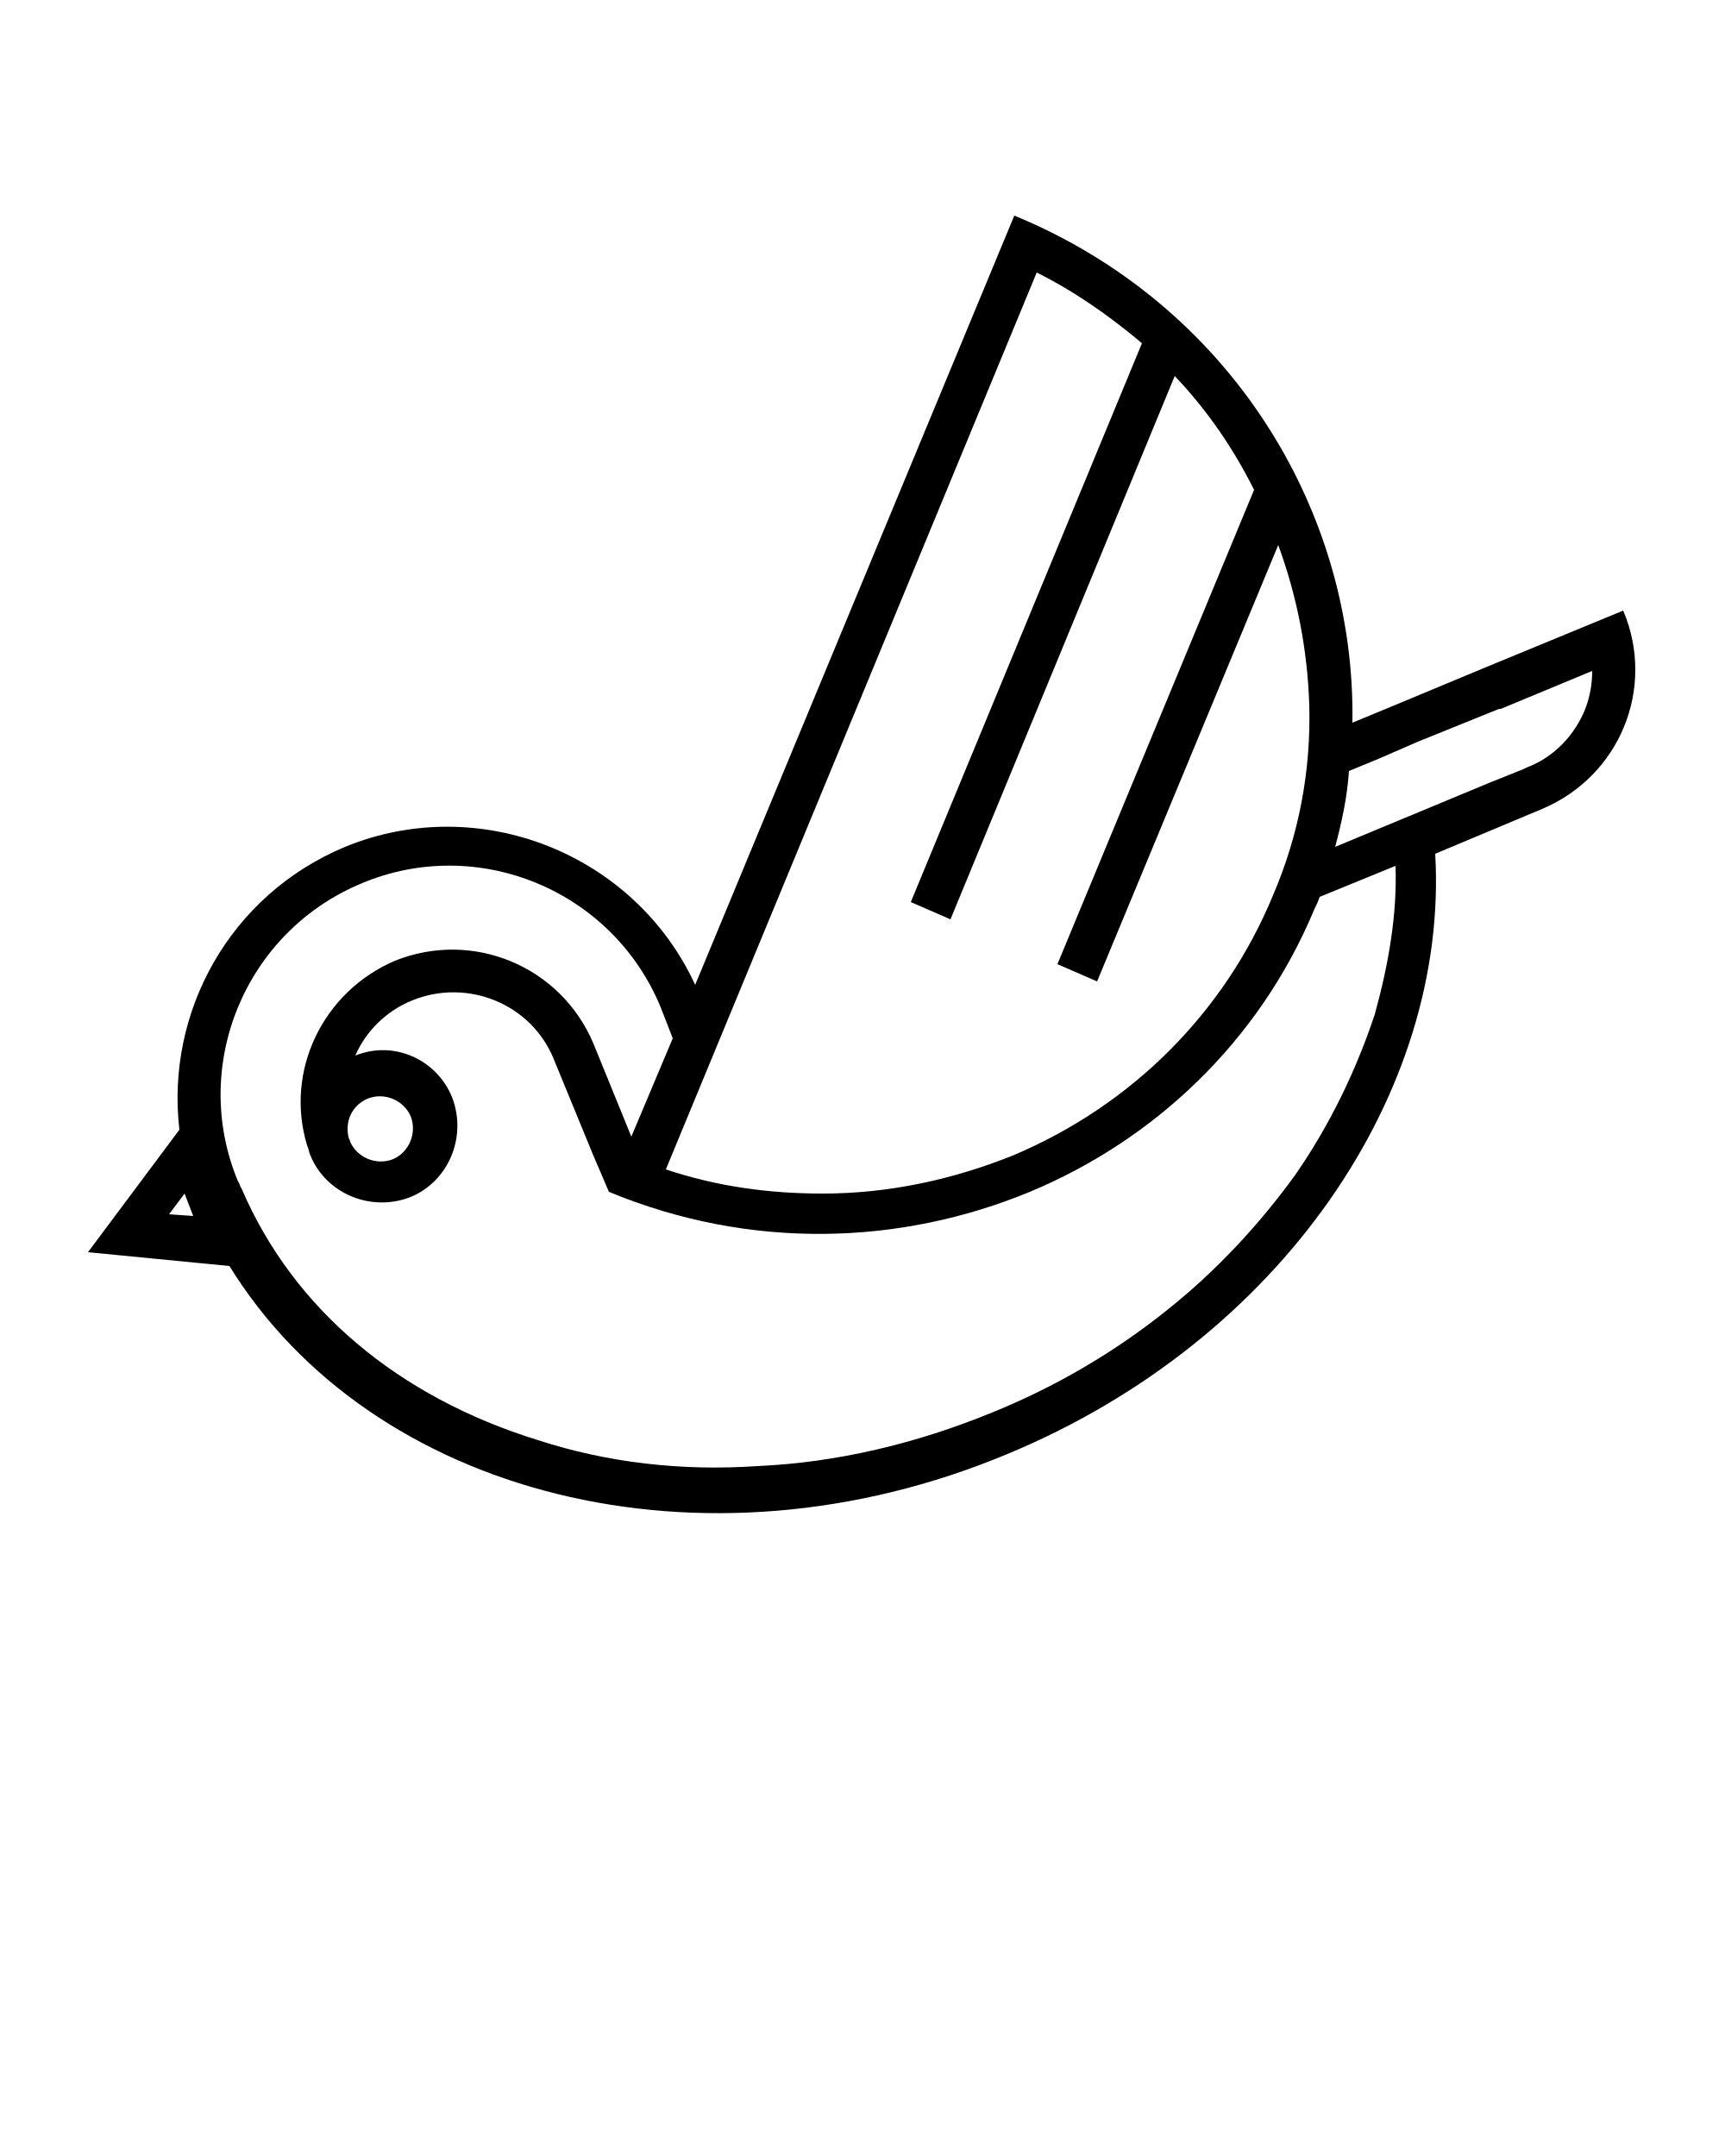
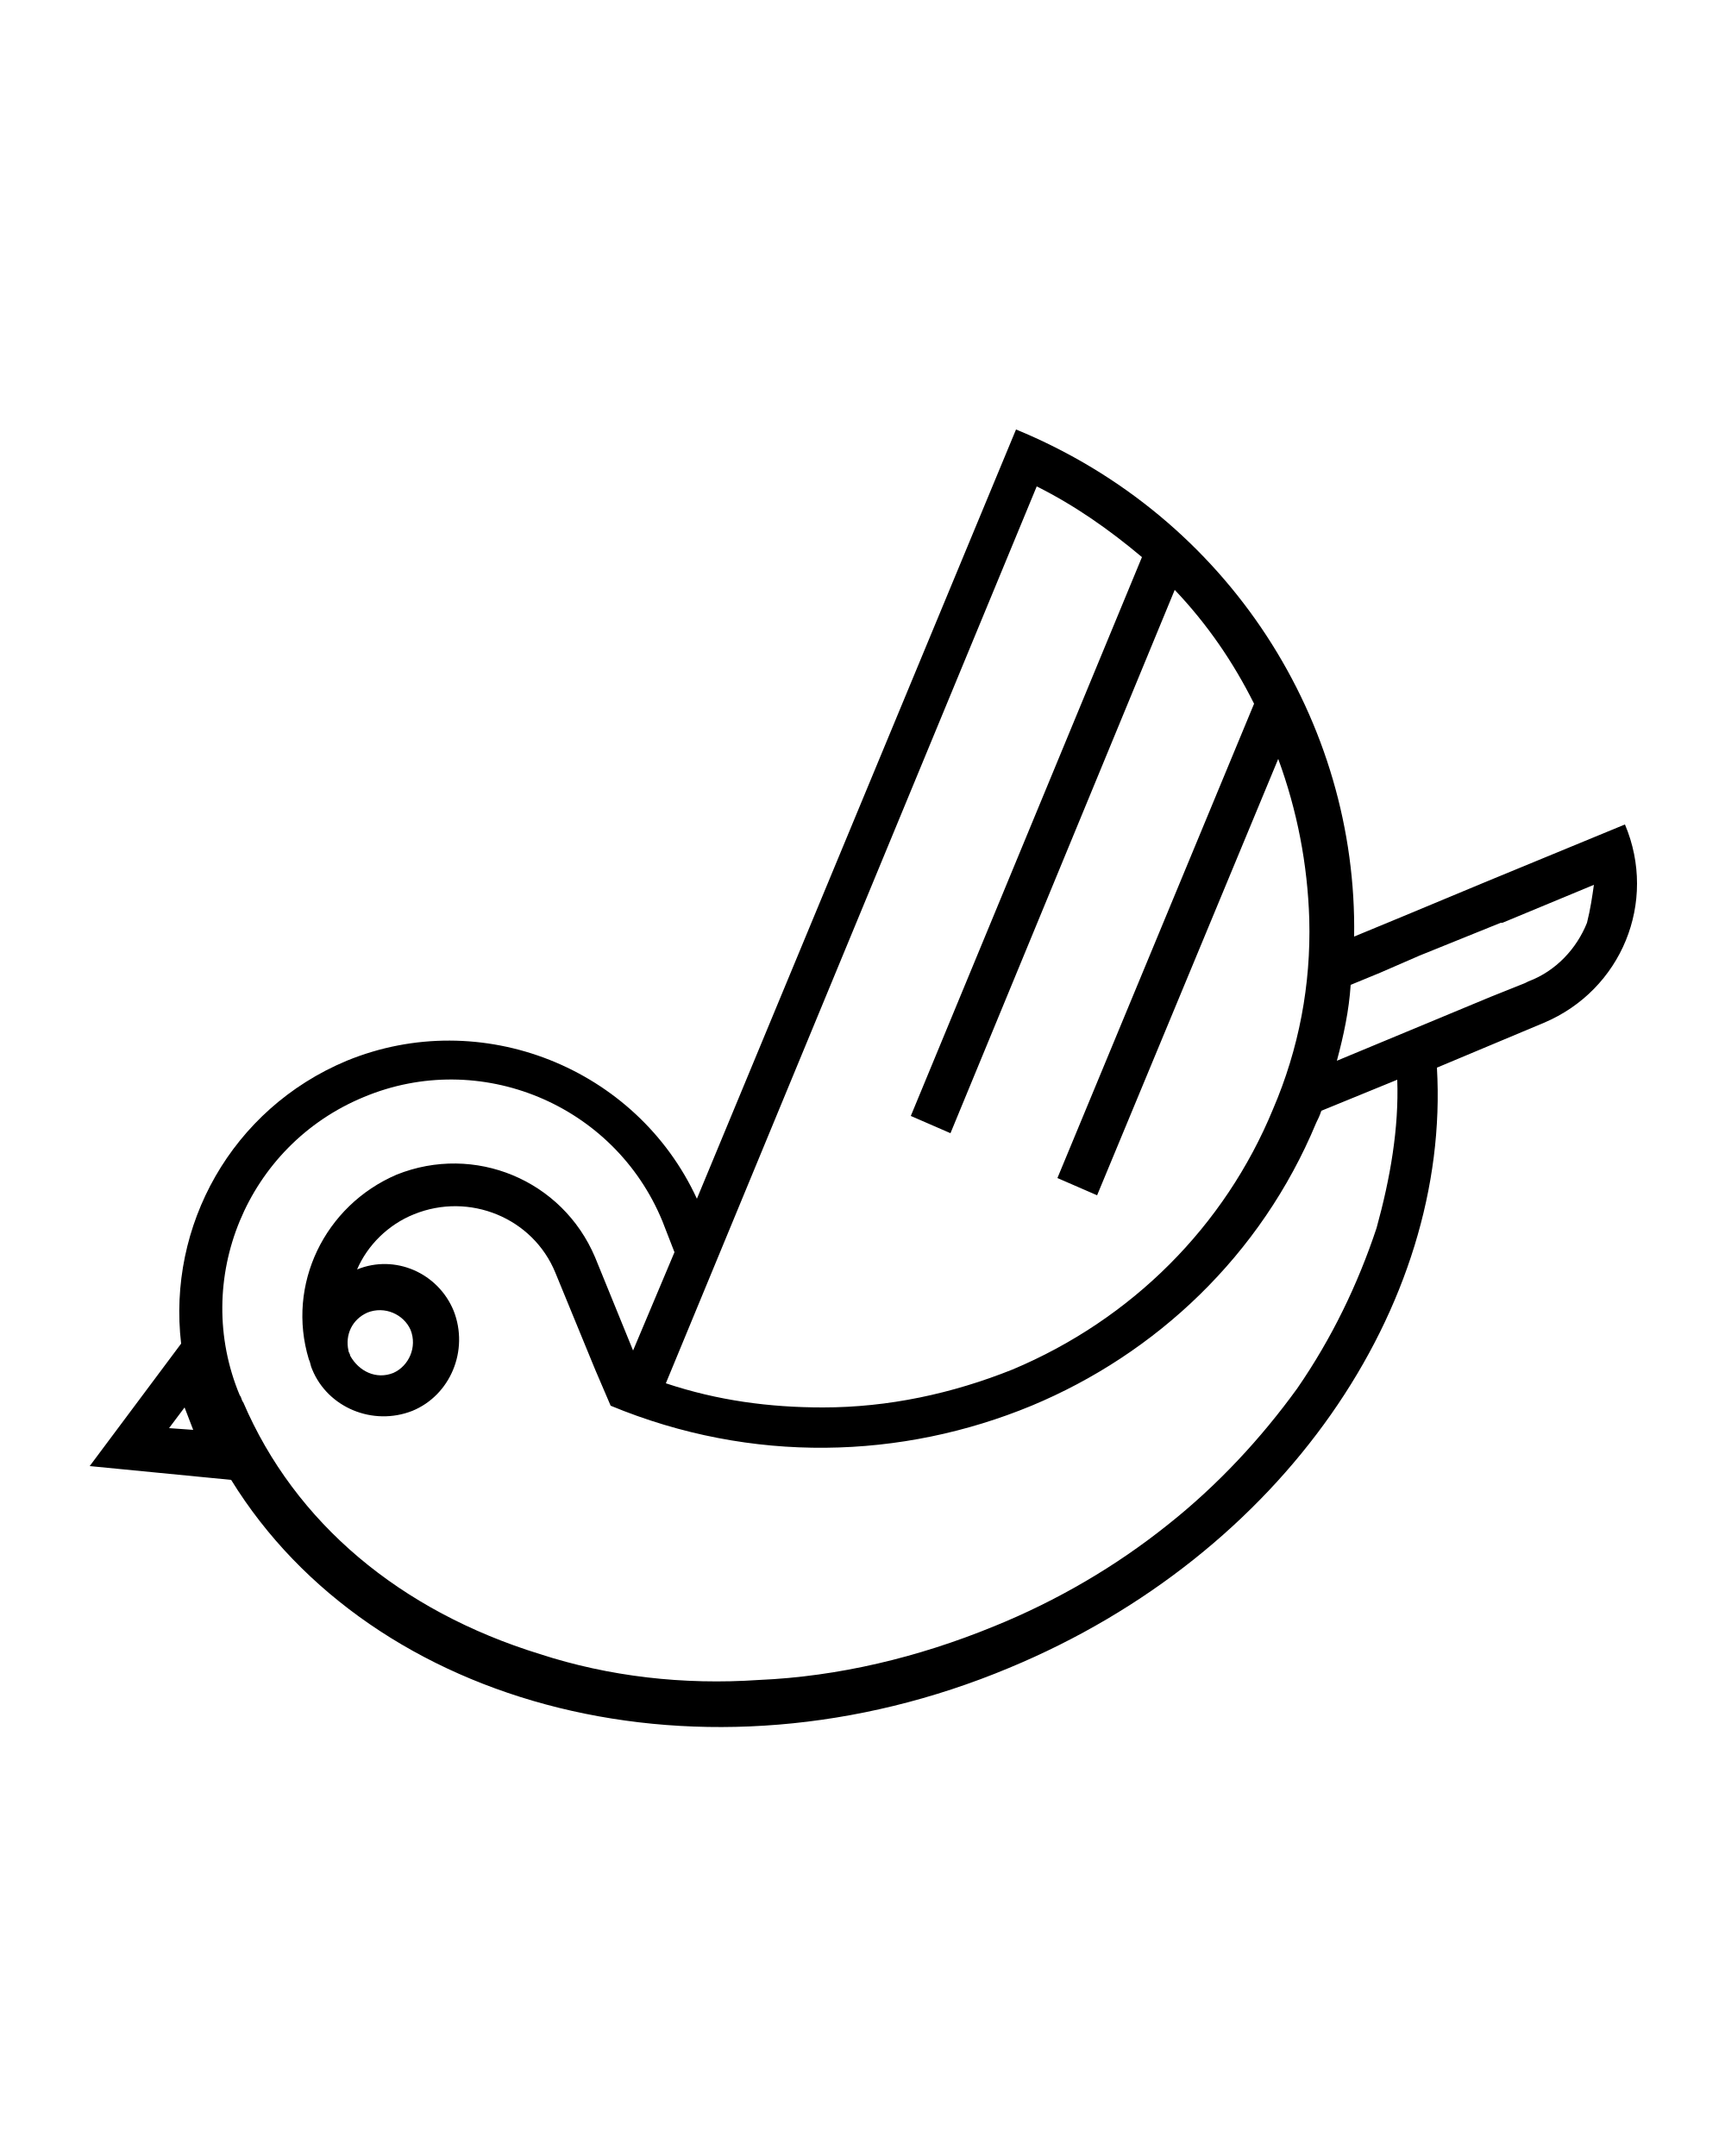
- <svg xmlns="http://www.w3.org/2000/svg" version="1.1" id="Layer_1" x="0px" y="0px" viewBox="-255 334 100 125" style="enable-background:new -255 334 100 125;" xml:space="preserve">
-   <path d="M-168.9,372.7L-168.9,372.7l-4.8,2c0,0,0,0,0,0l-2.9,1.2c0.2-12.4-7.2-24.3-19.6-29.4l-18.5,44.6c-3.5-7.6-12.5-11.2-20.3-8  c-6.7,2.8-10.4,9.6-9.6,16.4l-5.3,7.1l8.2,0.8c8.2,13.3,27.4,18.3,45.1,10.9c15.9-6.6,25.6-21,24.8-34.8l6.2-2.6v0  c4.5-1.9,6.6-7,4.7-11.5L-168.9,372.7z M-188.8,353.9l-13.4,32.4l2.3,1l13-31.5c1.9,2,3.4,4.2,4.6,6.6l-11.4,27.5l2.3,1l10.5-25.3  c1.1,3,1.7,6.1,1.8,9.3c0.1,3.8-0.6,7.5-2.1,11c-2.8,6.8-8.2,12.2-15.1,15.1c-3.5,1.4-7.2,2.2-11,2.2c-3.1,0-6.1-0.4-9.1-1.4  l21.5-52C-192.7,350.9-190.7,352.3-188.8,353.9z M-176.6,377.2c0,0,0,0.1,0,0.1C-176.6,377.3-176.6,377.3-176.6,377.2z   M-176.7,377.9c0,0.2,0,0.4-0.1,0.7C-176.7,378.4-176.7,378.2-176.7,377.9z M-245.2,404.4l0.9-1.2l0.5,1.3L-245.2,404.4z   M-179.9,402.1c-2.1,2.9-4.6,5.6-7.5,7.9c-3,2.4-6.4,4.4-10.1,5.9c-4.4,1.8-9,2.9-13.6,3.1c-4.4,0.3-8.7-0.2-12.7-1.5  c-8.1-2.5-14.2-7.6-17.2-14.6l0,0l0,0c-0.1-0.1-0.1-0.3-0.2-0.4c-2.8-6.7,0.4-14.5,7.2-17.3c6.7-2.8,14.5,0.4,17.3,7.2l0.7,1.8  l-2.4,5.7l0,0l-2.2-5.4c-1.9-4.5-7-6.6-11.5-4.8c-4.2,1.8-6.4,6.4-5.1,10.7c0.1,0.2,0.1,0.4,0.2,0.6c0.9,2.2,3.5,3.3,5.8,2.4  c2.2-0.9,3.3-3.5,2.4-5.8c-0.9-2.2-3.4-3.3-5.6-2.4c0.6-1.4,1.8-2.6,3.3-3.2c3.2-1.3,6.9,0.2,8.2,3.4l2.3,5.6h0l0.9,2.1l0,0l0,0  c8.2,3.4,16.9,3.1,24.4,0c7.2-3,13.3-8.7,16.5-16.4c0.1-0.2,0.2-0.4,0.3-0.7l4.4-1.8c0.1,2.8-0.4,5.7-1.2,8.6  C-176.4,396.1-177.9,399.2-179.9,402.1z M-234.7,400.2c0-0.1-0.1-0.2-0.1-0.3c-0.2-0.9,0.2-1.8,1.1-2.2c1-0.4,2.1,0.1,2.5,1  c0.4,1-0.1,2.1-1,2.5C-233.2,401.6-234.3,401.1-234.7,400.2L-234.7,400.2z M-163.1,375.1c-0.6,1.5-1.8,2.8-3.4,3.4l-0.2,0.1l-2,0.8  l0,0l-8.9,3.7c0.4-1.5,0.7-2.9,0.8-4.4l1.7-0.7l0,0l2.3-1l4.7-1.9l0.1,0l5.3-2.2C-162.7,373.6-162.8,374.3-163.1,375.1z" />
+ <svg xmlns="http://www.w3.org/2000/svg" version="1.1" id="EL:_Ellustrator_File" x="0px" y="0px" viewBox="-658 363.4 100 125" style="enable-background:new -658 363.4 100 125;" xml:space="preserve">
+   <g id="ART:_Bird">
+     <path id="birdpaths" d="M-571.8,414.5L-571.8,414.5l-4.8,2l0,0l-2.9,1.2c0.2-12.4-7.2-24.3-19.6-29.4l-18.5,44.6   c-3.5-7.6-12.5-11.2-20.3-8c-6.7,2.8-10.4,9.6-9.6,16.4l-5.3,7.1l8.2,0.8c8.2,13.3,27.4,18.3,45.1,10.9c15.9-6.6,25.6-21,24.8-34.8   l6.2-2.6l0,0c4.5-1.9,6.6-7,4.7-11.5L-571.8,414.5z M-591.8,395.7l-13.4,32.4l2.3,1l13-31.5c1.9,2,3.4,4.2,4.6,6.6l-11.4,27.5   l2.3,1l10.5-25.3c1.1,3,1.7,6.1,1.8,9.3c0.1,3.8-0.6,7.5-2.1,11c-2.8,6.8-8.2,12.2-15.1,15.1c-3.5,1.4-7.2,2.2-11,2.2   c-3.1,0-6.1-0.4-9.1-1.4l21.5-52C-595.7,392.7-593.7,394.1-591.8,395.7z M-579.5,419v0.1C-579.5,419.1-579.5,419.1-579.5,419z    M-579.7,419.7c0,0.2,0,0.4-0.1,0.7C-579.7,420.2-579.7,420-579.7,419.7z M-648.2,446.2l0.9-1.2l0.5,1.3L-648.2,446.2z    M-582.8,443.9c-2.1,2.9-4.6,5.6-7.5,7.9c-3,2.4-6.4,4.4-10.1,5.9c-4.4,1.8-9,2.9-13.6,3.1c-4.4,0.3-8.7-0.2-12.7-1.5   c-8.1-2.5-14.2-7.6-17.2-14.6l0,0l0,0c-0.1-0.1-0.1-0.3-0.2-0.4c-2.8-6.7,0.4-14.5,7.2-17.3c6.7-2.8,14.5,0.4,17.3,7.2l0.7,1.8   l-2.4,5.7l0,0l-2.2-5.4c-1.9-4.5-7-6.6-11.5-4.8c-4.2,1.8-6.4,6.4-5.1,10.7c0.1,0.2,0.1,0.4,0.2,0.6c0.9,2.2,3.5,3.3,5.8,2.4   c2.2-0.9,3.3-3.5,2.4-5.8c-0.9-2.2-3.4-3.3-5.6-2.4c0.6-1.4,1.8-2.6,3.3-3.2c3.2-1.3,6.9,0.2,8.2,3.4l2.3,5.6l0,0l0.9,2.1l0,0l0,0   c8.2,3.4,16.9,3.1,24.4,0c7.2-3,13.3-8.7,16.5-16.4c0.1-0.2,0.2-0.4,0.3-0.7l4.4-1.8c0.1,2.8-0.4,5.7-1.2,8.6   C-579.3,437.9-580.8,441-582.8,443.9z M-637.7,442c0-0.1-0.1-0.2-0.1-0.3c-0.2-0.9,0.2-1.8,1.1-2.2c1-0.4,2.1,0.1,2.5,1   c0.4,1-0.1,2.1-1,2.5C-636.2,443.4-637.2,442.9-637.7,442L-637.7,442z M-566,416.9c-0.6,1.5-1.8,2.8-3.4,3.4l-0.2,0.1l-2,0.8l0,0   l-8.9,3.7c0.4-1.5,0.7-2.9,0.8-4.4l1.7-0.7l0,0l2.3-1l4.7-1.9h0.1l5.3-2.2C-565.7,415.4-565.8,416.1-566,416.9z" />
+   </g>
</svg>
